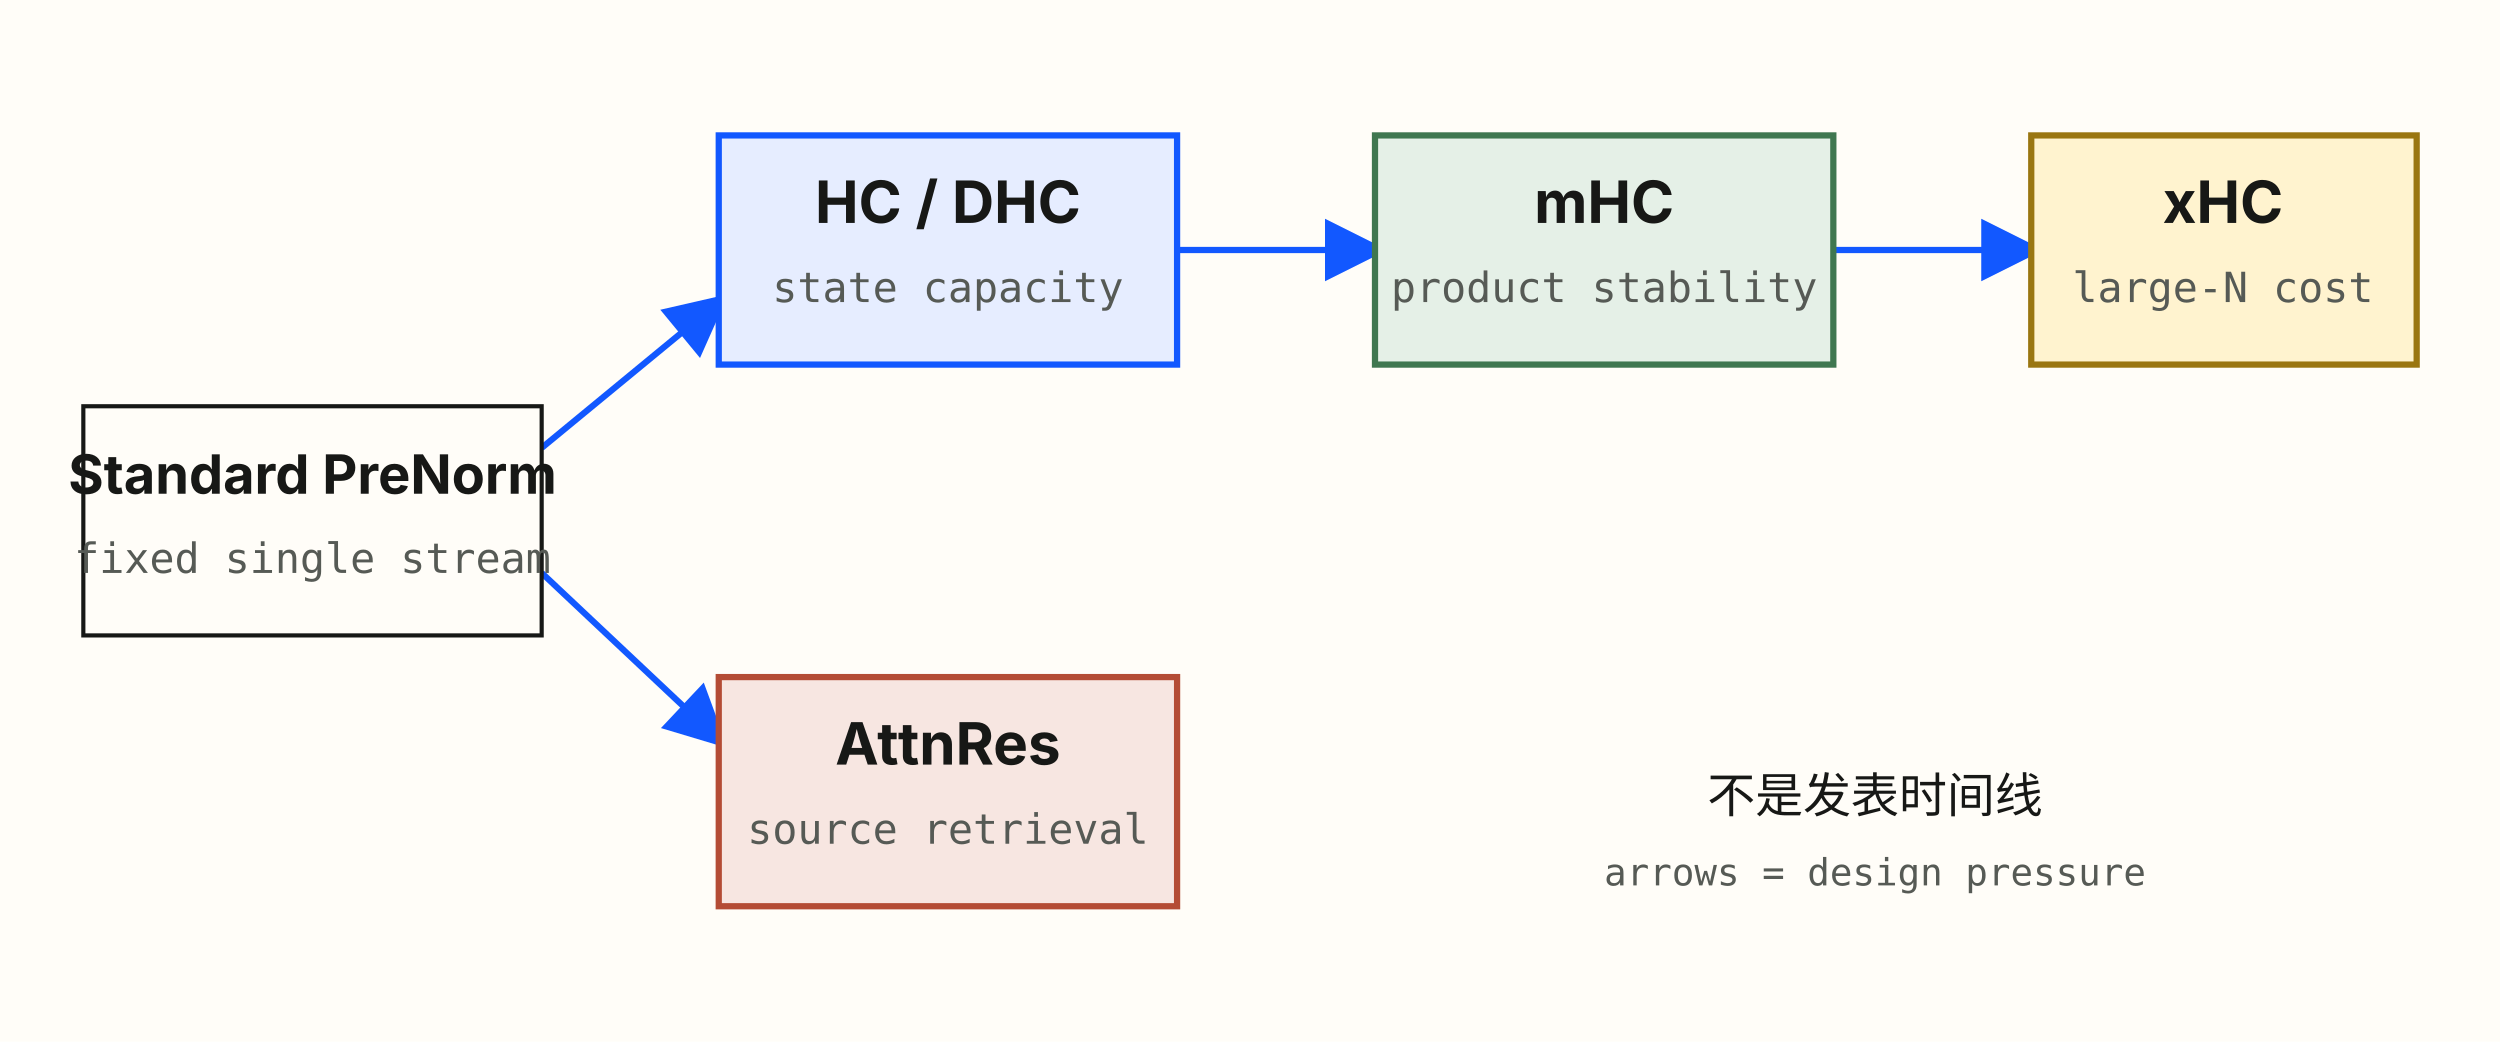
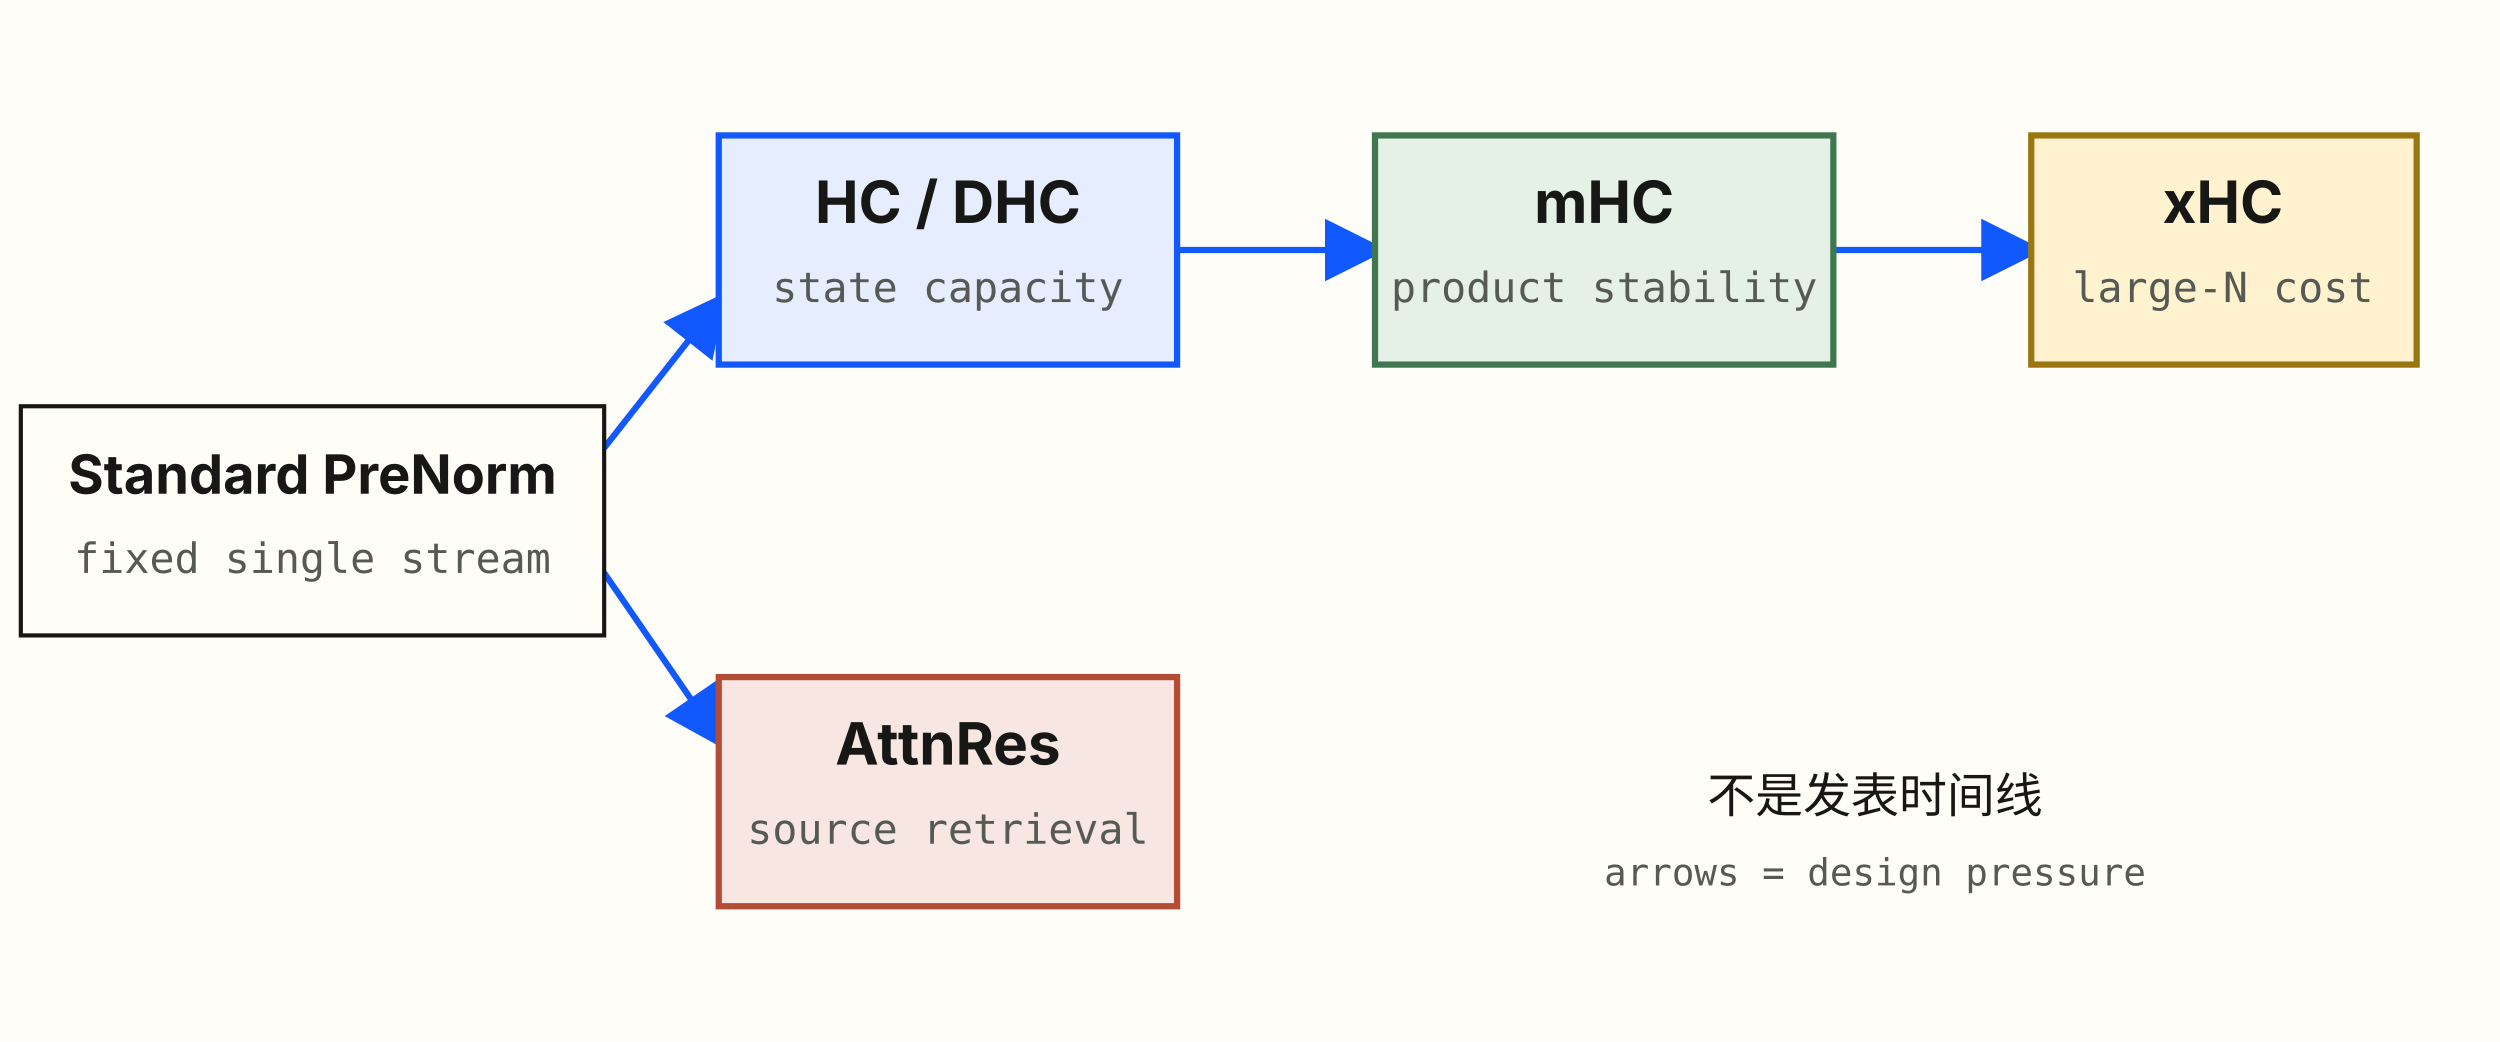
<svg xmlns="http://www.w3.org/2000/svg" viewBox="0 0 1200 500" role="img" aria-labelledby="title desc">
  <defs>
    <marker id="a" markerWidth="10" markerHeight="10" refX="8" refY="5" orient="auto">
      <path d="M0 0L10 5L0 10Z" fill="#1258ff" />
    </marker>
    <style>.t{font-family:Inter,"PingFang SC",sans-serif;fill:#171816}.m{font-family:"SFMono-Regular",Consolas,monospace;fill:#565a55}.n{fill:#fffdf8;stroke:#171816;stroke-width:2}.b{fill:#e6edff;stroke:#1258ff;stroke-width:3}.g{fill:#e5f0e7;stroke:#3f7750;stroke-width:3}.w{fill:#fff3cf;stroke:#9a7611;stroke-width:3}.r{fill:#f7e6e1;stroke:#b44c35;stroke-width:3}.a{fill:none;stroke:#1258ff;stroke-width:3;marker-end:url(#a)}</style>
  </defs>
  <rect width="1200" height="500" fill="#fffdf8" />
-   <path d="M260 215L345 145" class="a" />
+   <path d="M290 215L345 145" class="a" />
  <path d="M565 120H660" class="a" />
  <path d="M880 120H975" class="a" />
-   <path d="M260 275L345 355" class="a" />
-   <rect x="40" y="195" width="220" height="110" class="n" />
+   <path d="M290 275L345 355" class="a" />
+   <rect x="10" y="195" width="280" height="110" class="n" />
  <text x="150" y="237" class="t" font-size="26" text-anchor="middle" font-weight="700">Standard PreNorm</text>
  <text x="150" y="275" class="m" font-size="20" text-anchor="middle">fixed single stream</text>
  <rect x="345" y="65" width="220" height="110" class="b" />
  <text x="455" y="107" class="t" font-size="28" text-anchor="middle" font-weight="700">HC / DHC</text>
  <text x="455" y="145" class="m" font-size="20" text-anchor="middle">state capacity</text>
  <rect x="660" y="65" width="220" height="110" class="g" />
  <text x="770" y="107" class="t" font-size="28" text-anchor="middle" font-weight="700">mHC</text>
  <text x="770" y="145" class="m" font-size="20" text-anchor="middle">product stability</text>
  <rect x="975" y="65" width="185" height="110" class="w" />
  <text x="1067" y="107" class="t" font-size="28" text-anchor="middle" font-weight="700">xHC</text>
  <text x="1067" y="145" class="m" font-size="20" text-anchor="middle">large-N cost</text>
  <rect x="345" y="325" width="220" height="110" class="r" />
  <text x="455" y="367" class="t" font-size="28" text-anchor="middle" font-weight="700">AttnRes</text>
  <text x="455" y="405" class="m" font-size="20" text-anchor="middle">source retrieval</text>
  <text x="900" y="390" class="t" font-size="23" text-anchor="middle">不是发表时间线</text>
  <text x="900" y="425" class="m" font-size="18" text-anchor="middle">arrows = design pressure</text>
</svg>
